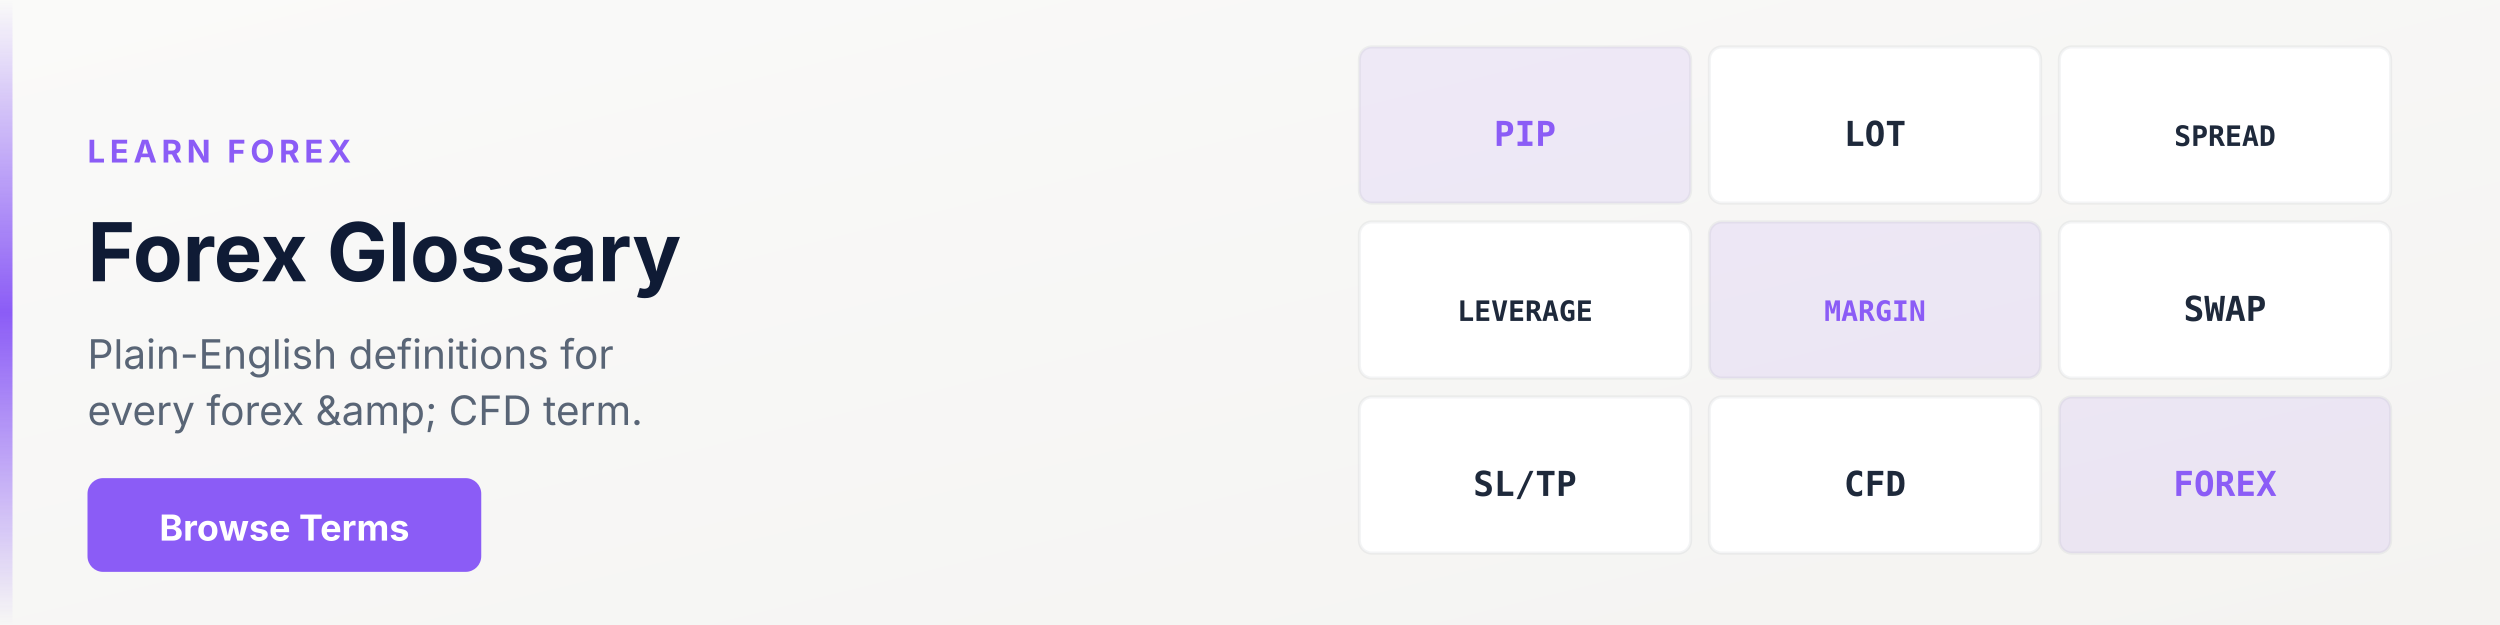
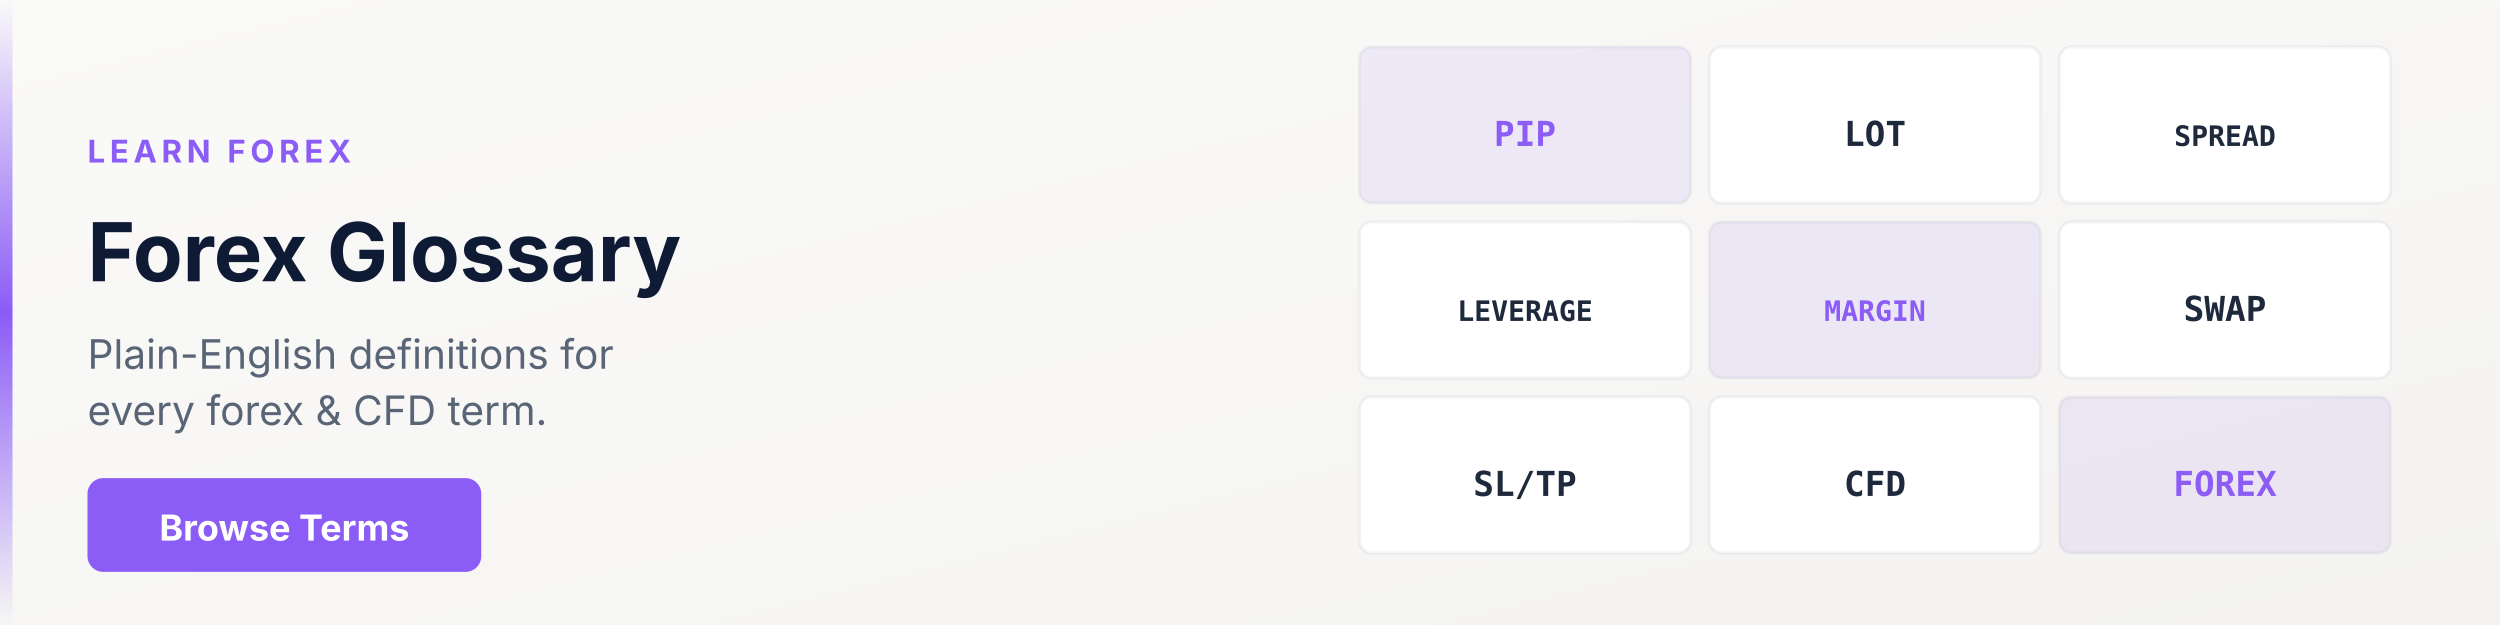
<svg xmlns="http://www.w3.org/2000/svg" viewBox="0 0 800 200" width="800" height="200">
  <defs>
    <linearGradient id="bg" x1="0" y1="0" x2="1" y2="1" gradientUnits="objectBoundingBox">
      <stop offset="0" stop-color="#fafaf9" />
      <stop offset="1" stop-color="#f4f3f1" />
    </linearGradient>
    <linearGradient id="ab" x1="0" y1="0" x2="0" y2="1" gradientUnits="objectBoundingBox">
      <stop offset="0" stop-color="#8b5cf6" stop-opacity="0" />
      <stop offset=".5" stop-color="#8b5cf6" />
      <stop offset="1" stop-color="#8b5cf6" stop-opacity="0" />
    </linearGradient>
  </defs>
  <rect width="800" height="200" fill="url(#bg)" />
  <rect x="0" y="0" width="4" height="200" fill="url(#ab)" />
  <text x="28" y="52" font-family="system-ui,-apple-system,sans-serif" font-size="10" font-weight="bold" fill="#8b5cf6" letter-spacing="1.5">LEARN FOREX</text>
  <text x="28" y="90" font-family="system-ui,-apple-system,sans-serif" font-size="26" font-weight="bold" fill="#0f1b35">Forex Glossary</text>
  <text x="28" y="118" font-family="system-ui,-apple-system,sans-serif" font-size="13" fill="#596576">Plain-English definitions for</text>
-   <text x="28" y="136" font-family="system-ui,-apple-system,sans-serif" font-size="13" fill="#596576">every forex &amp;amp; CFD term.</text>
+   <text x="28" y="136" font-family="system-ui,-apple-system,sans-serif" font-size="13" fill="#596576">every forex &amp; CFD term.</text>
  <rect x="28" y="153" width="126" height="30" rx="5" fill="#8b5cf6" />
  <text x="91" y="173" font-family="system-ui,-apple-system,sans-serif" font-size="11.5" font-weight="bold" fill="#fff" text-anchor="middle">Browse Terms</text>
  <rect x="435.0" y="15.0" width="106.0" height="50.0" rx="4" fill="#8b5cf618" />
  <rect x="435.0" y="15.0" width="106.0" height="50.0" rx="4" fill="none" stroke="#0f1b35" stroke-opacity=".05" stroke-width="1" />
  <text x="488.0" y="46.7" font-family="monospace,sans-serif" font-size="11" font-weight="bold" fill="#8b5cf6" text-anchor="middle">PIP</text>
  <rect x="547.0" y="15.0" width="106.0" height="50.0" rx="4" fill="white" />
  <rect x="547.0" y="15.0" width="106.0" height="50.0" rx="4" fill="none" stroke="#0f1b35" stroke-opacity=".05" stroke-width="1" />
  <text x="600.0" y="46.7" font-family="monospace,sans-serif" font-size="11" font-weight="bold" fill="#1e293b" text-anchor="middle">LOT</text>
  <rect x="659.0" y="15.0" width="106.0" height="50.0" rx="4" fill="white" />
  <rect x="659.0" y="15.0" width="106.0" height="50.0" rx="4" fill="none" stroke="#0f1b35" stroke-opacity=".05" stroke-width="1" />
  <text x="712.0" y="46.7" font-family="monospace,sans-serif" font-size="9" font-weight="bold" fill="#1e293b" text-anchor="middle">SPREAD</text>
  <rect x="435.0" y="71.0" width="106.0" height="50.0" rx="4" fill="white" />
  <rect x="435.0" y="71.0" width="106.0" height="50.0" rx="4" fill="none" stroke="#0f1b35" stroke-opacity=".05" stroke-width="1" />
  <text x="488.0" y="102.7" font-family="monospace,sans-serif" font-size="9" font-weight="bold" fill="#1e293b" text-anchor="middle">LEVERAGE</text>
  <rect x="547.0" y="71.0" width="106.0" height="50.0" rx="4" fill="#8b5cf618" />
  <rect x="547.0" y="71.0" width="106.0" height="50.0" rx="4" fill="none" stroke="#0f1b35" stroke-opacity=".05" stroke-width="1" />
  <text x="600.0" y="102.7" font-family="monospace,sans-serif" font-size="9" font-weight="bold" fill="#8b5cf6" text-anchor="middle">MARGIN</text>
  <rect x="659.0" y="71.0" width="106.0" height="50.0" rx="4" fill="white" />
  <rect x="659.0" y="71.0" width="106.0" height="50.0" rx="4" fill="none" stroke="#0f1b35" stroke-opacity=".05" stroke-width="1" />
  <text x="712.0" y="102.7" font-family="monospace,sans-serif" font-size="11" font-weight="bold" fill="#1e293b" text-anchor="middle">SWAP</text>
  <rect x="435.0" y="127.0" width="106.0" height="50.0" rx="4" fill="white" />
  <rect x="435.0" y="127.0" width="106.0" height="50.0" rx="4" fill="none" stroke="#0f1b35" stroke-opacity=".05" stroke-width="1" />
  <text x="488.0" y="158.7" font-family="monospace,sans-serif" font-size="11" font-weight="bold" fill="#1e293b" text-anchor="middle">SL/TP</text>
  <rect x="547.0" y="127.0" width="106.0" height="50.0" rx="4" fill="white" />
  <rect x="547.0" y="127.0" width="106.0" height="50.0" rx="4" fill="none" stroke="#0f1b35" stroke-opacity=".05" stroke-width="1" />
  <text x="600.0" y="158.7" font-family="monospace,sans-serif" font-size="11" font-weight="bold" fill="#1e293b" text-anchor="middle">CFD</text>
  <rect x="659.0" y="127.0" width="106.0" height="50.0" rx="4" fill="#8b5cf618" />
  <rect x="659.0" y="127.0" width="106.0" height="50.0" rx="4" fill="none" stroke="#0f1b35" stroke-opacity=".05" stroke-width="1" />
  <text x="712.0" y="158.7" font-family="monospace,sans-serif" font-size="11" font-weight="bold" fill="#8b5cf6" text-anchor="middle">FOREX</text>
</svg>
